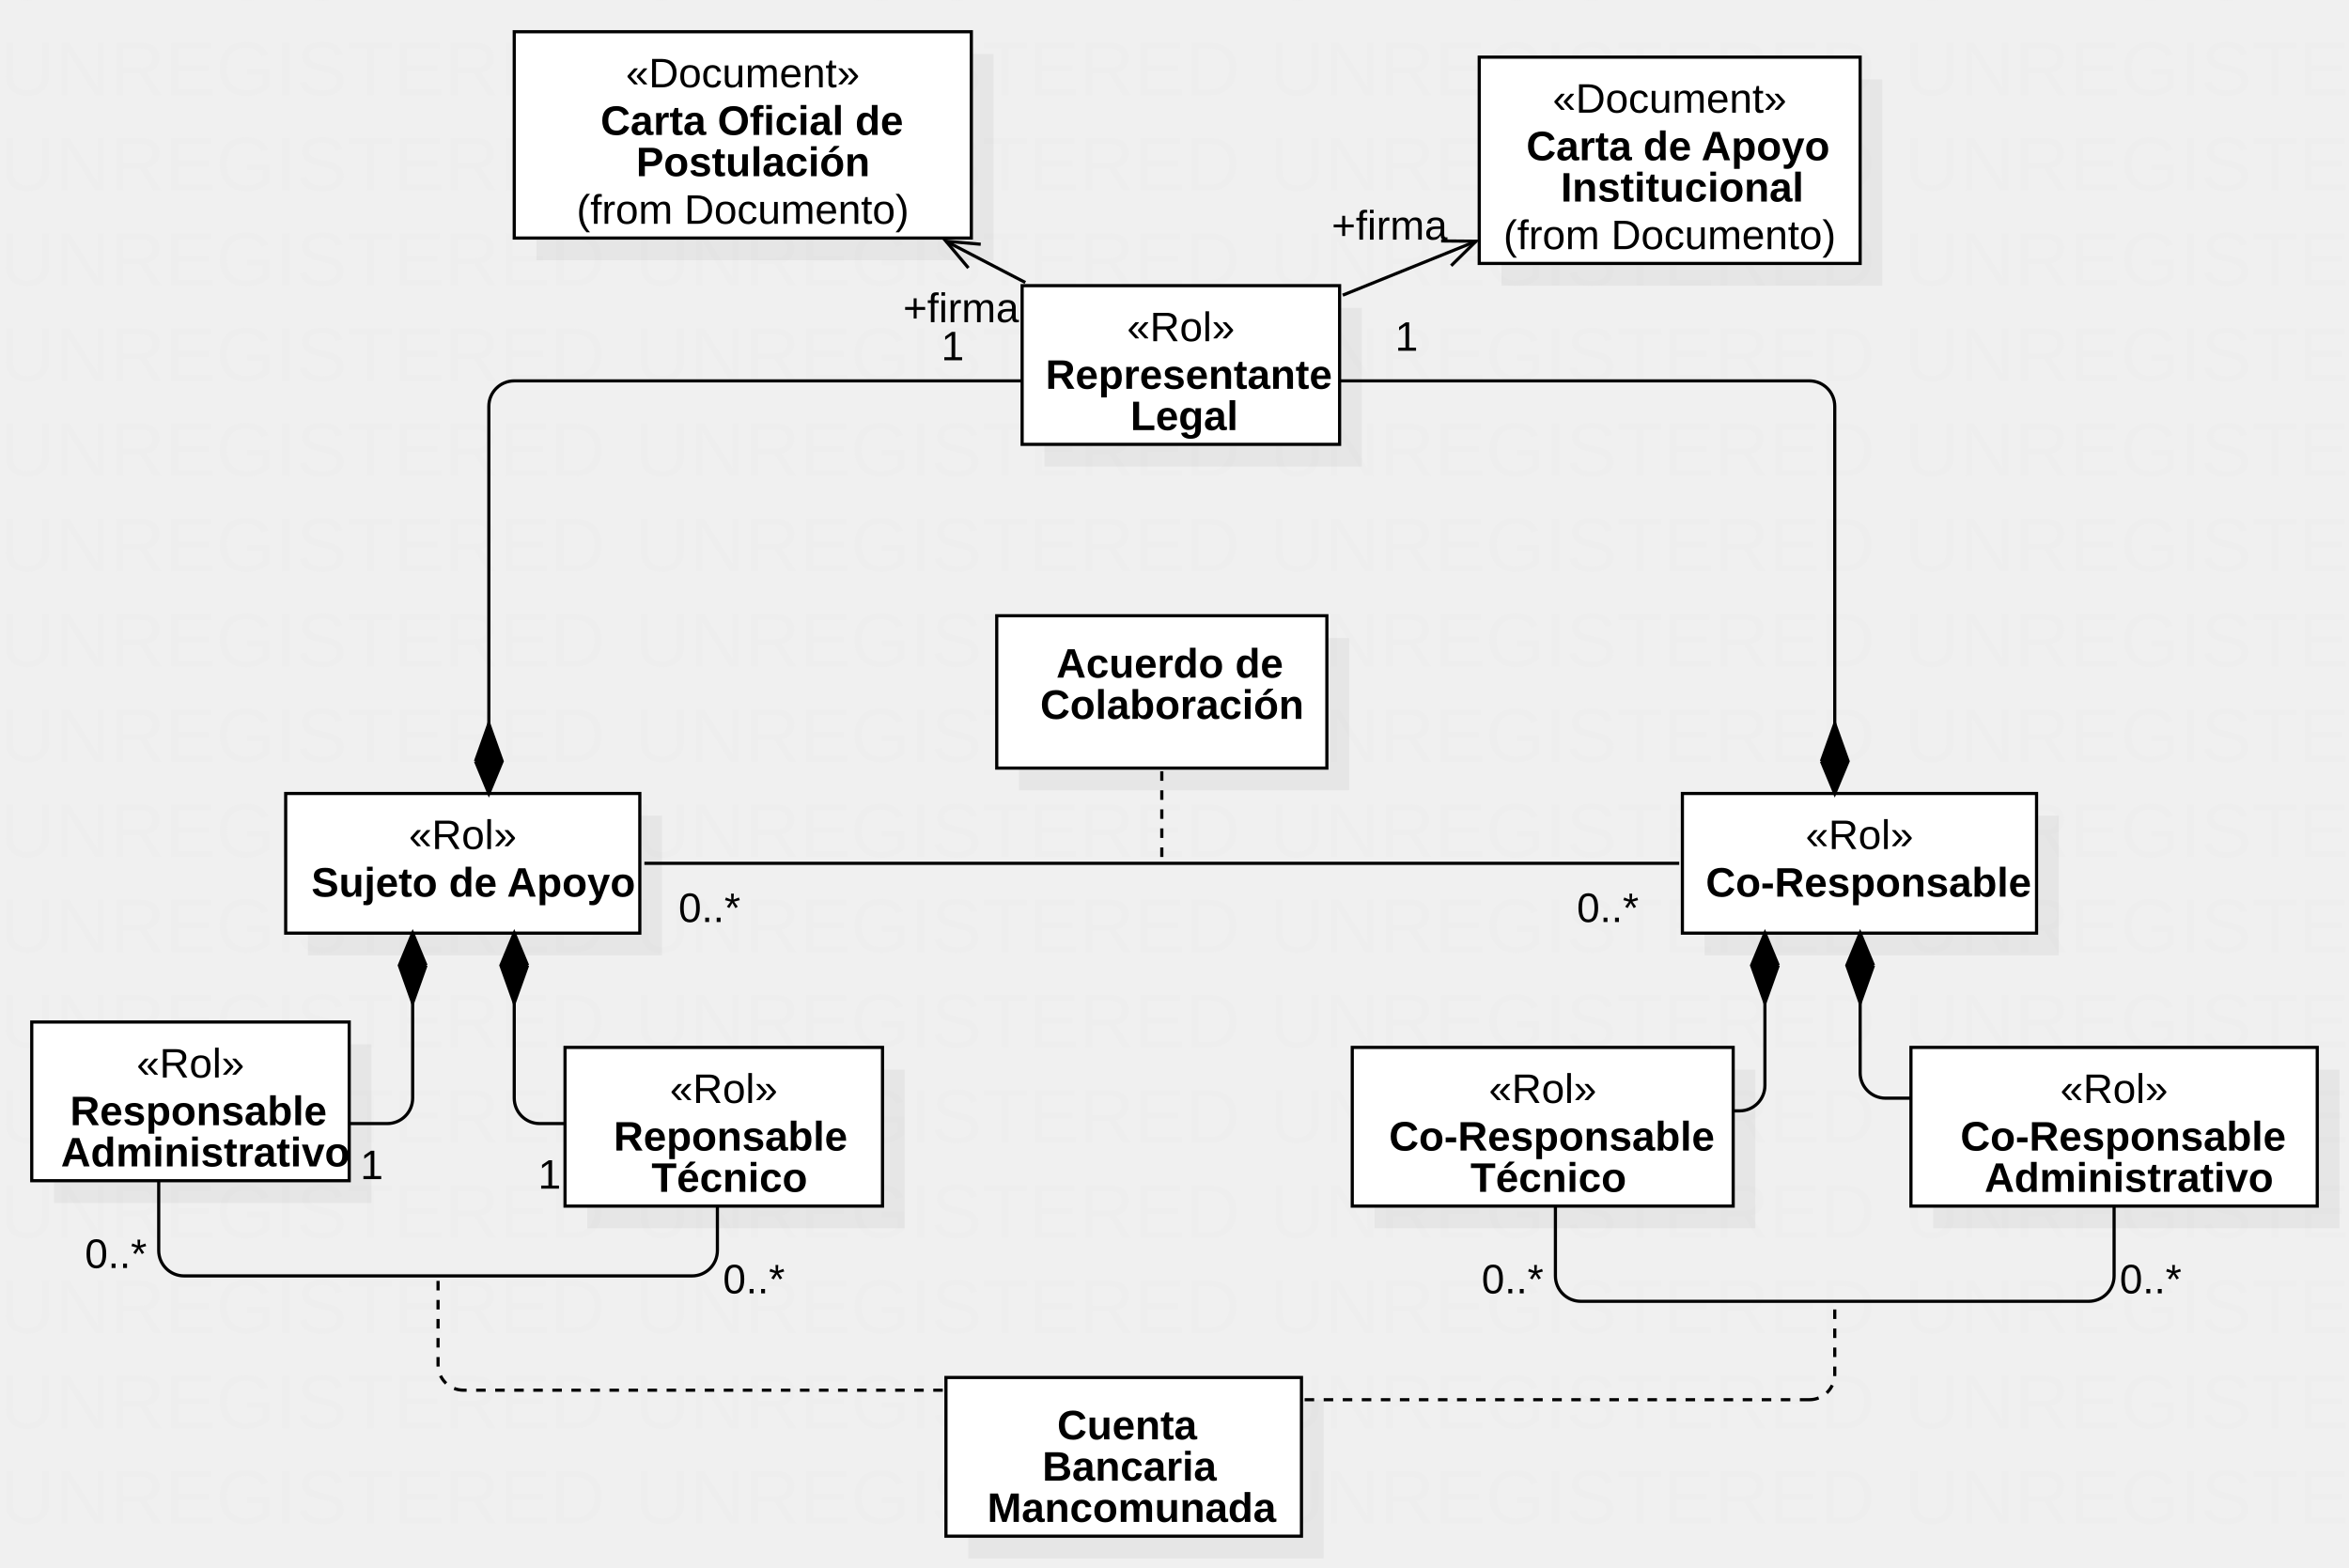
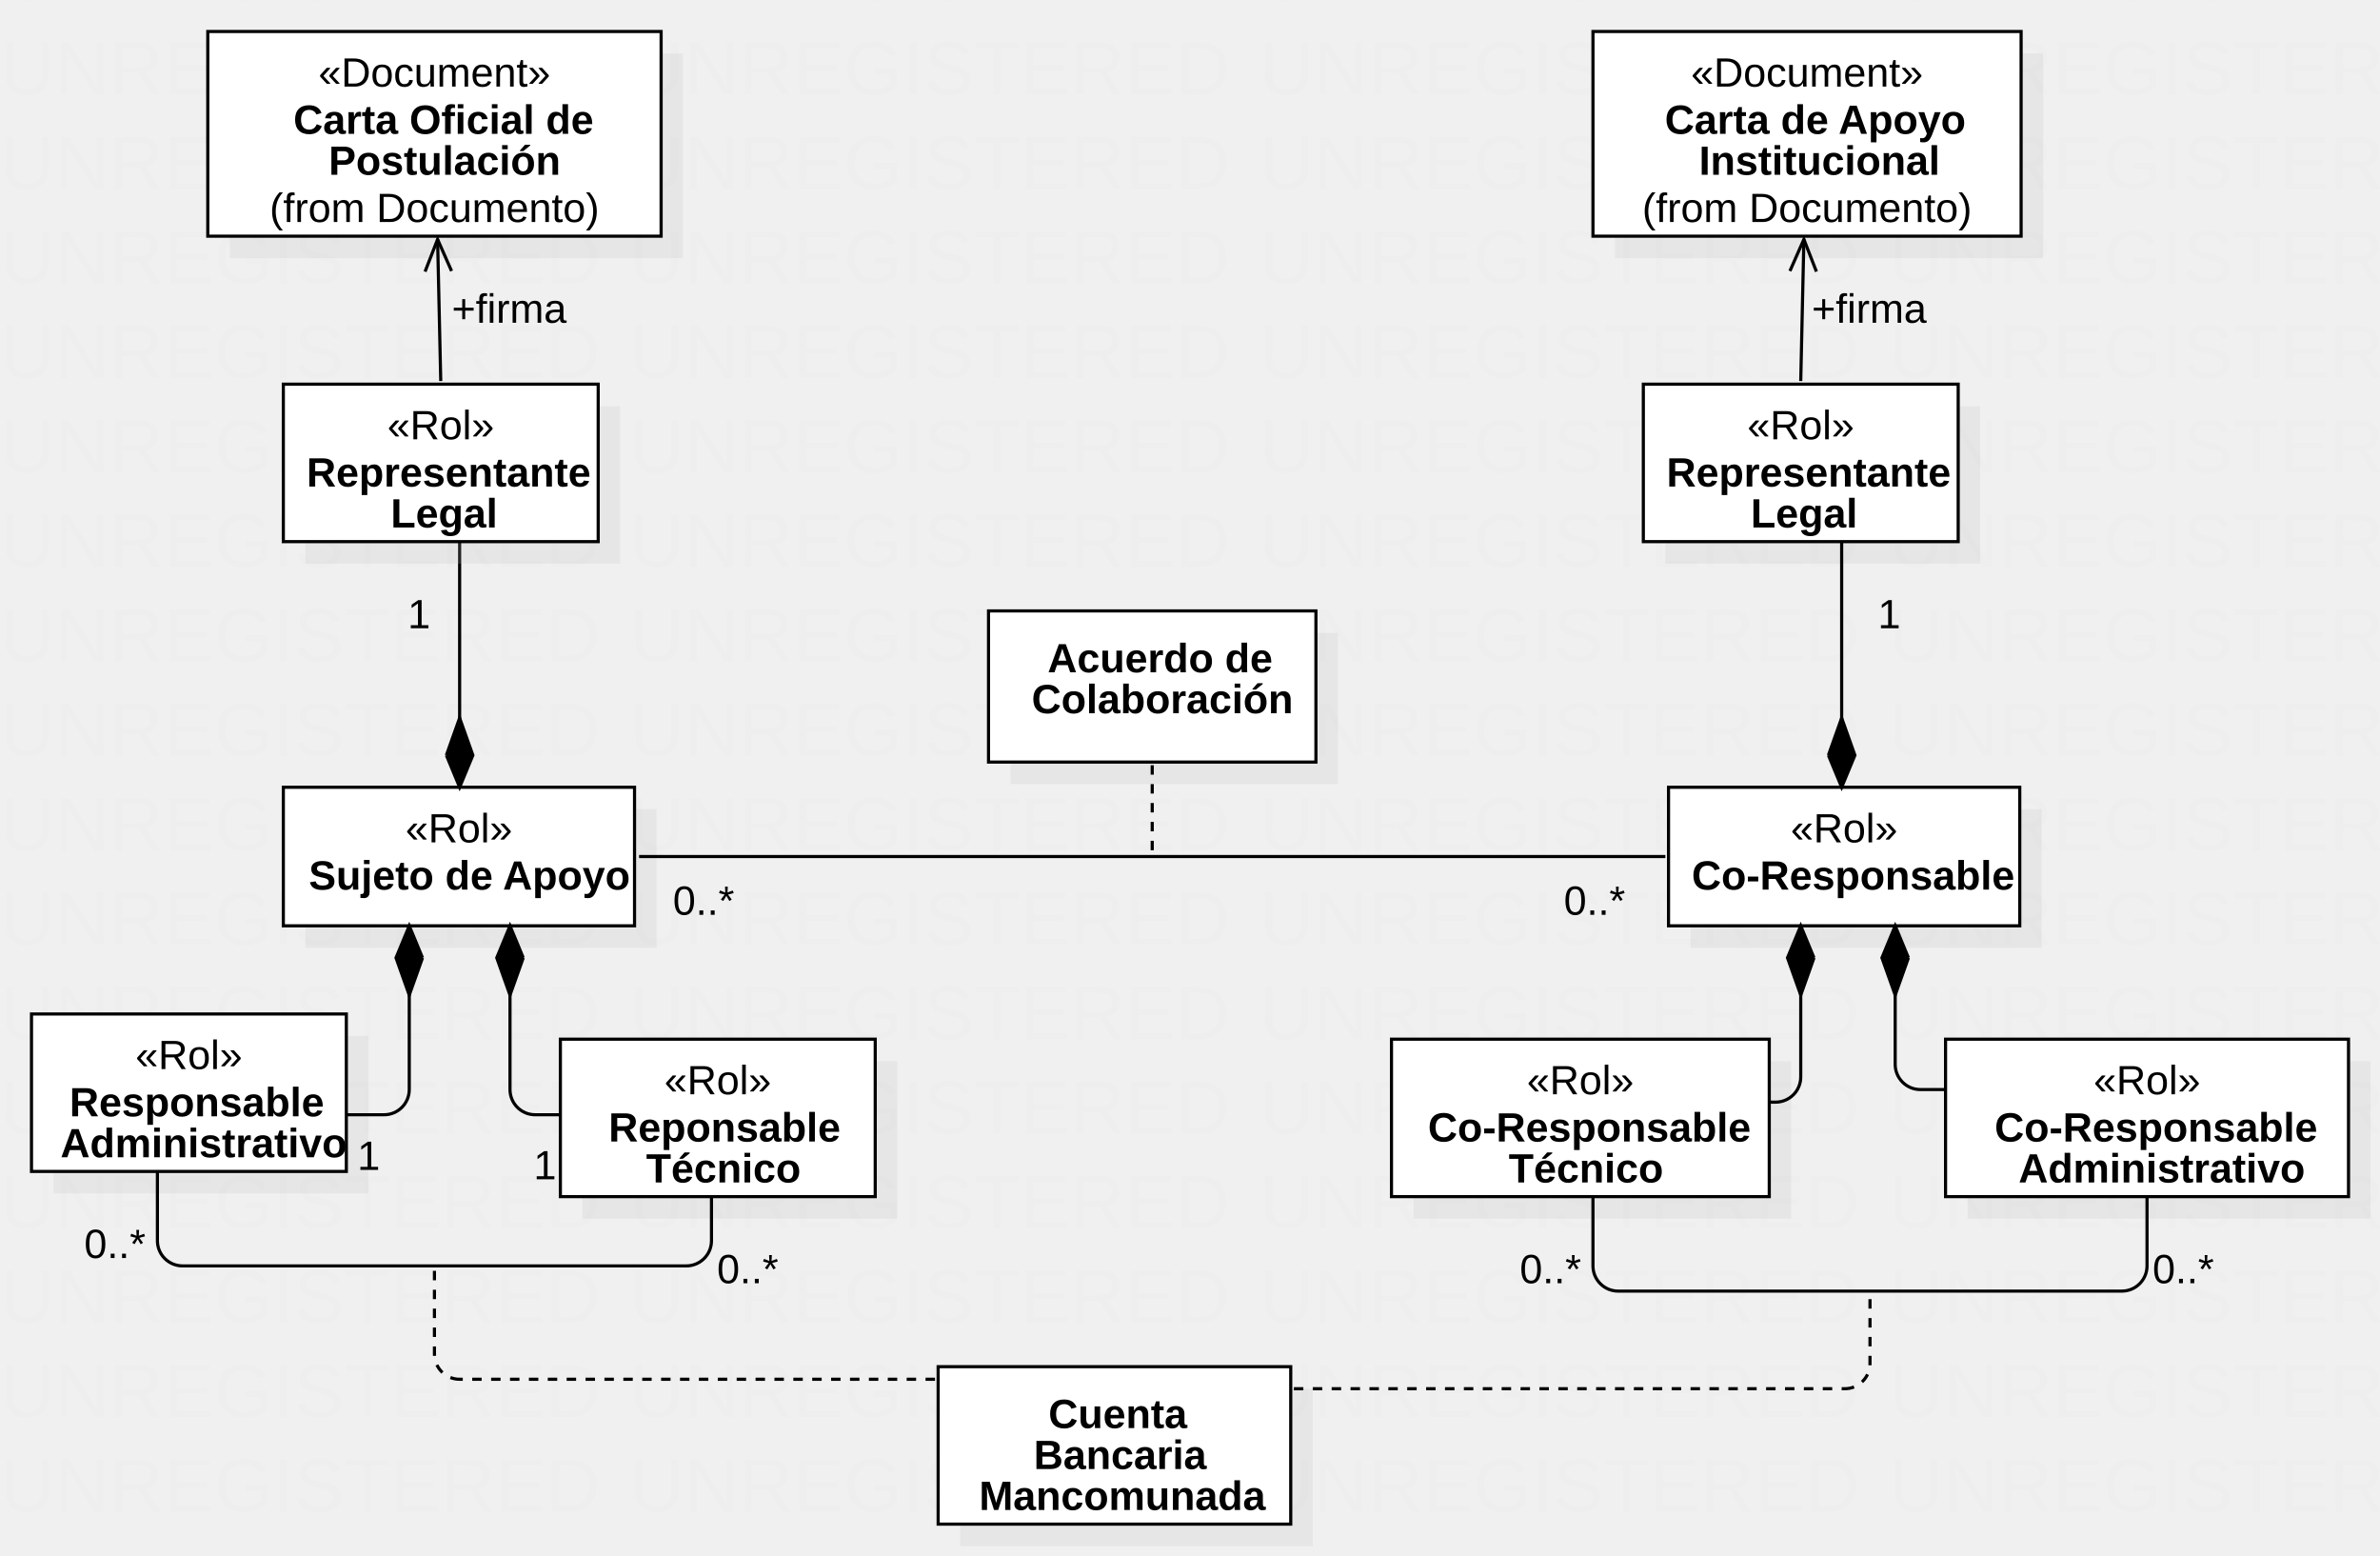
- <svg xmlns="http://www.w3.org/2000/svg" version="1.1" width="740" height="494">
+ <svg xmlns="http://www.w3.org/2000/svg" version="1.1" width="756" height="494">
  <defs />
  <g>
    <text fill="#eeeeee" stroke="none" font-family="Arial" font-size="24px" font-style="normal" font-weight="normal" text-decoration="none" x="0" y="0">UNREGISTERED</text>
    <text fill="#eeeeee" stroke="none" font-family="Arial" font-size="24px" font-style="normal" font-weight="normal" text-decoration="none" x="0" y="30">UNREGISTERED</text>
    <text fill="#eeeeee" stroke="none" font-family="Arial" font-size="24px" font-style="normal" font-weight="normal" text-decoration="none" x="0" y="60">UNREGISTERED</text>
    <text fill="#eeeeee" stroke="none" font-family="Arial" font-size="24px" font-style="normal" font-weight="normal" text-decoration="none" x="0" y="90">UNREGISTERED</text>
    <text fill="#eeeeee" stroke="none" font-family="Arial" font-size="24px" font-style="normal" font-weight="normal" text-decoration="none" x="0" y="120">UNREGISTERED</text>
    <text fill="#eeeeee" stroke="none" font-family="Arial" font-size="24px" font-style="normal" font-weight="normal" text-decoration="none" x="0" y="150">UNREGISTERED</text>
    <text fill="#eeeeee" stroke="none" font-family="Arial" font-size="24px" font-style="normal" font-weight="normal" text-decoration="none" x="0" y="180">UNREGISTERED</text>
    <text fill="#eeeeee" stroke="none" font-family="Arial" font-size="24px" font-style="normal" font-weight="normal" text-decoration="none" x="0" y="210">UNREGISTERED</text>
    <text fill="#eeeeee" stroke="none" font-family="Arial" font-size="24px" font-style="normal" font-weight="normal" text-decoration="none" x="0" y="240">UNREGISTERED</text>
    <text fill="#eeeeee" stroke="none" font-family="Arial" font-size="24px" font-style="normal" font-weight="normal" text-decoration="none" x="0" y="270">UNREGISTERED</text>
    <text fill="#eeeeee" stroke="none" font-family="Arial" font-size="24px" font-style="normal" font-weight="normal" text-decoration="none" x="0" y="300">UNREGISTERED</text>
    <text fill="#eeeeee" stroke="none" font-family="Arial" font-size="24px" font-style="normal" font-weight="normal" text-decoration="none" x="0" y="330">UNREGISTERED</text>
    <text fill="#eeeeee" stroke="none" font-family="Arial" font-size="24px" font-style="normal" font-weight="normal" text-decoration="none" x="0" y="360">UNREGISTERED</text>
    <text fill="#eeeeee" stroke="none" font-family="Arial" font-size="24px" font-style="normal" font-weight="normal" text-decoration="none" x="0" y="390">UNREGISTERED</text>
    <text fill="#eeeeee" stroke="none" font-family="Arial" font-size="24px" font-style="normal" font-weight="normal" text-decoration="none" x="0" y="420">UNREGISTERED</text>
    <text fill="#eeeeee" stroke="none" font-family="Arial" font-size="24px" font-style="normal" font-weight="normal" text-decoration="none" x="0" y="450">UNREGISTERED</text>
    <text fill="#eeeeee" stroke="none" font-family="Arial" font-size="24px" font-style="normal" font-weight="normal" text-decoration="none" x="0" y="480">UNREGISTERED</text>
    <text fill="#eeeeee" stroke="none" font-family="Arial" font-size="24px" font-style="normal" font-weight="normal" text-decoration="none" x="200" y="0">UNREGISTERED</text>
    <text fill="#eeeeee" stroke="none" font-family="Arial" font-size="24px" font-style="normal" font-weight="normal" text-decoration="none" x="200" y="30">UNREGISTERED</text>
    <text fill="#eeeeee" stroke="none" font-family="Arial" font-size="24px" font-style="normal" font-weight="normal" text-decoration="none" x="200" y="60">UNREGISTERED</text>
    <text fill="#eeeeee" stroke="none" font-family="Arial" font-size="24px" font-style="normal" font-weight="normal" text-decoration="none" x="200" y="90">UNREGISTERED</text>
    <text fill="#eeeeee" stroke="none" font-family="Arial" font-size="24px" font-style="normal" font-weight="normal" text-decoration="none" x="200" y="120">UNREGISTERED</text>
    <text fill="#eeeeee" stroke="none" font-family="Arial" font-size="24px" font-style="normal" font-weight="normal" text-decoration="none" x="200" y="150">UNREGISTERED</text>
    <text fill="#eeeeee" stroke="none" font-family="Arial" font-size="24px" font-style="normal" font-weight="normal" text-decoration="none" x="200" y="180">UNREGISTERED</text>
    <text fill="#eeeeee" stroke="none" font-family="Arial" font-size="24px" font-style="normal" font-weight="normal" text-decoration="none" x="200" y="210">UNREGISTERED</text>
    <text fill="#eeeeee" stroke="none" font-family="Arial" font-size="24px" font-style="normal" font-weight="normal" text-decoration="none" x="200" y="240">UNREGISTERED</text>
    <text fill="#eeeeee" stroke="none" font-family="Arial" font-size="24px" font-style="normal" font-weight="normal" text-decoration="none" x="200" y="270">UNREGISTERED</text>
    <text fill="#eeeeee" stroke="none" font-family="Arial" font-size="24px" font-style="normal" font-weight="normal" text-decoration="none" x="200" y="300">UNREGISTERED</text>
    <text fill="#eeeeee" stroke="none" font-family="Arial" font-size="24px" font-style="normal" font-weight="normal" text-decoration="none" x="200" y="330">UNREGISTERED</text>
    <text fill="#eeeeee" stroke="none" font-family="Arial" font-size="24px" font-style="normal" font-weight="normal" text-decoration="none" x="200" y="360">UNREGISTERED</text>
    <text fill="#eeeeee" stroke="none" font-family="Arial" font-size="24px" font-style="normal" font-weight="normal" text-decoration="none" x="200" y="390">UNREGISTERED</text>
    <text fill="#eeeeee" stroke="none" font-family="Arial" font-size="24px" font-style="normal" font-weight="normal" text-decoration="none" x="200" y="420">UNREGISTERED</text>
    <text fill="#eeeeee" stroke="none" font-family="Arial" font-size="24px" font-style="normal" font-weight="normal" text-decoration="none" x="200" y="450">UNREGISTERED</text>
    <text fill="#eeeeee" stroke="none" font-family="Arial" font-size="24px" font-style="normal" font-weight="normal" text-decoration="none" x="200" y="480">UNREGISTERED</text>
    <text fill="#eeeeee" stroke="none" font-family="Arial" font-size="24px" font-style="normal" font-weight="normal" text-decoration="none" x="400" y="0">UNREGISTERED</text>
    <text fill="#eeeeee" stroke="none" font-family="Arial" font-size="24px" font-style="normal" font-weight="normal" text-decoration="none" x="400" y="30">UNREGISTERED</text>
    <text fill="#eeeeee" stroke="none" font-family="Arial" font-size="24px" font-style="normal" font-weight="normal" text-decoration="none" x="400" y="60">UNREGISTERED</text>
    <text fill="#eeeeee" stroke="none" font-family="Arial" font-size="24px" font-style="normal" font-weight="normal" text-decoration="none" x="400" y="90">UNREGISTERED</text>
    <text fill="#eeeeee" stroke="none" font-family="Arial" font-size="24px" font-style="normal" font-weight="normal" text-decoration="none" x="400" y="120">UNREGISTERED</text>
    <text fill="#eeeeee" stroke="none" font-family="Arial" font-size="24px" font-style="normal" font-weight="normal" text-decoration="none" x="400" y="150">UNREGISTERED</text>
    <text fill="#eeeeee" stroke="none" font-family="Arial" font-size="24px" font-style="normal" font-weight="normal" text-decoration="none" x="400" y="180">UNREGISTERED</text>
    <text fill="#eeeeee" stroke="none" font-family="Arial" font-size="24px" font-style="normal" font-weight="normal" text-decoration="none" x="400" y="210">UNREGISTERED</text>
    <text fill="#eeeeee" stroke="none" font-family="Arial" font-size="24px" font-style="normal" font-weight="normal" text-decoration="none" x="400" y="240">UNREGISTERED</text>
    <text fill="#eeeeee" stroke="none" font-family="Arial" font-size="24px" font-style="normal" font-weight="normal" text-decoration="none" x="400" y="270">UNREGISTERED</text>
    <text fill="#eeeeee" stroke="none" font-family="Arial" font-size="24px" font-style="normal" font-weight="normal" text-decoration="none" x="400" y="300">UNREGISTERED</text>
    <text fill="#eeeeee" stroke="none" font-family="Arial" font-size="24px" font-style="normal" font-weight="normal" text-decoration="none" x="400" y="330">UNREGISTERED</text>
    <text fill="#eeeeee" stroke="none" font-family="Arial" font-size="24px" font-style="normal" font-weight="normal" text-decoration="none" x="400" y="360">UNREGISTERED</text>
    <text fill="#eeeeee" stroke="none" font-family="Arial" font-size="24px" font-style="normal" font-weight="normal" text-decoration="none" x="400" y="390">UNREGISTERED</text>
    <text fill="#eeeeee" stroke="none" font-family="Arial" font-size="24px" font-style="normal" font-weight="normal" text-decoration="none" x="400" y="420">UNREGISTERED</text>
    <text fill="#eeeeee" stroke="none" font-family="Arial" font-size="24px" font-style="normal" font-weight="normal" text-decoration="none" x="400" y="450">UNREGISTERED</text>
    <text fill="#eeeeee" stroke="none" font-family="Arial" font-size="24px" font-style="normal" font-weight="normal" text-decoration="none" x="400" y="480">UNREGISTERED</text>
    <text fill="#eeeeee" stroke="none" font-family="Arial" font-size="24px" font-style="normal" font-weight="normal" text-decoration="none" x="600" y="0">UNREGISTERED</text>
    <text fill="#eeeeee" stroke="none" font-family="Arial" font-size="24px" font-style="normal" font-weight="normal" text-decoration="none" x="600" y="30">UNREGISTERED</text>
    <text fill="#eeeeee" stroke="none" font-family="Arial" font-size="24px" font-style="normal" font-weight="normal" text-decoration="none" x="600" y="60">UNREGISTERED</text>
    <text fill="#eeeeee" stroke="none" font-family="Arial" font-size="24px" font-style="normal" font-weight="normal" text-decoration="none" x="600" y="90">UNREGISTERED</text>
    <text fill="#eeeeee" stroke="none" font-family="Arial" font-size="24px" font-style="normal" font-weight="normal" text-decoration="none" x="600" y="120">UNREGISTERED</text>
    <text fill="#eeeeee" stroke="none" font-family="Arial" font-size="24px" font-style="normal" font-weight="normal" text-decoration="none" x="600" y="150">UNREGISTERED</text>
    <text fill="#eeeeee" stroke="none" font-family="Arial" font-size="24px" font-style="normal" font-weight="normal" text-decoration="none" x="600" y="180">UNREGISTERED</text>
    <text fill="#eeeeee" stroke="none" font-family="Arial" font-size="24px" font-style="normal" font-weight="normal" text-decoration="none" x="600" y="210">UNREGISTERED</text>
    <text fill="#eeeeee" stroke="none" font-family="Arial" font-size="24px" font-style="normal" font-weight="normal" text-decoration="none" x="600" y="240">UNREGISTERED</text>
    <text fill="#eeeeee" stroke="none" font-family="Arial" font-size="24px" font-style="normal" font-weight="normal" text-decoration="none" x="600" y="270">UNREGISTERED</text>
    <text fill="#eeeeee" stroke="none" font-family="Arial" font-size="24px" font-style="normal" font-weight="normal" text-decoration="none" x="600" y="300">UNREGISTERED</text>
    <text fill="#eeeeee" stroke="none" font-family="Arial" font-size="24px" font-style="normal" font-weight="normal" text-decoration="none" x="600" y="330">UNREGISTERED</text>
    <text fill="#eeeeee" stroke="none" font-family="Arial" font-size="24px" font-style="normal" font-weight="normal" text-decoration="none" x="600" y="360">UNREGISTERED</text>
    <text fill="#eeeeee" stroke="none" font-family="Arial" font-size="24px" font-style="normal" font-weight="normal" text-decoration="none" x="600" y="390">UNREGISTERED</text>
    <text fill="#eeeeee" stroke="none" font-family="Arial" font-size="24px" font-style="normal" font-weight="normal" text-decoration="none" x="600" y="420">UNREGISTERED</text>
    <text fill="#eeeeee" stroke="none" font-family="Arial" font-size="24px" font-style="normal" font-weight="normal" text-decoration="none" x="600" y="450">UNREGISTERED</text>
    <text fill="#eeeeee" stroke="none" font-family="Arial" font-size="24px" font-style="normal" font-weight="normal" text-decoration="none" x="600" y="480">UNREGISTERED</text>
    <g transform="translate(-30,-22) scale(1,1)">
      <rect fill="#C0C0C0" stroke="none" x="127" y="279" width="111.559" height="44" opacity="0.2" />
    </g>
    <g transform="translate(-30,-22) scale(1,1)">
      <rect fill="#ffffff" stroke="none" x="120" y="272" width="111.559" height="44" />
    </g>
    <g transform="translate(-30,-22) scale(1,1)">
      <path fill="none" stroke="#000000" d="M 120 272 L 231.559 272 L 231.559 316 L 120 316 L 120 272 Z Z" stroke-miterlimit="10" />
    </g>
    <g transform="translate(-30,-22) scale(1,1)">
      <g>
        <path fill="none" stroke="none" />
        <text fill="#000000" stroke="none" font-family="Arial" font-size="13px" font-style="normal" font-weight="normal" text-decoration="none" x="158.796" y="289.5">«Rol»</text>
      </g>
    </g>
    <g transform="translate(-30,-22) scale(1,1)">
      <g>
        <path fill="none" stroke="none" />
        <text fill="#000000" stroke="none" font-family="Arial" font-size="13px" font-style="normal" font-weight="bold" text-decoration="none" x="128.077" y="304.5">Sujeto de Apoyo</text>
      </g>
    </g>
    <g transform="translate(-30,-22) scale(1,1)">
      <rect fill="#C0C0C0" stroke="none" x="567" y="279" width="111.572" height="44" opacity="0.2" />
    </g>
    <g transform="translate(-30,-22) scale(1,1)">
      <rect fill="#ffffff" stroke="none" x="560" y="272" width="111.572" height="44" />
    </g>
    <g transform="translate(-30,-22) scale(1,1)">
      <path fill="none" stroke="#000000" d="M 560 272 L 671.572 272 L 671.572 316 L 560 316 L 560 272 Z Z" stroke-miterlimit="10" />
    </g>
    <g transform="translate(-30,-22) scale(1,1)">
      <g>
        <path fill="none" stroke="none" />
        <text fill="#000000" stroke="none" font-family="Arial" font-size="13px" font-style="normal" font-weight="normal" text-decoration="none" x="598.803" y="289.5">«Rol»</text>
      </g>
    </g>
    <g transform="translate(-30,-22) scale(1,1)">
      <g>
        <path fill="none" stroke="none" />
        <text fill="#000000" stroke="none" font-family="Arial" font-size="13px" font-style="normal" font-weight="bold" text-decoration="none" x="567.369" y="304.5">Co-Responsable</text>
      </g>
    </g>
    <g transform="translate(-30,-22) scale(1,1)">
      <rect fill="#C0C0C0" stroke="none" x="215" y="359" width="100.013" height="50" opacity="0.2" />
    </g>
    <g transform="translate(-30,-22) scale(1,1)">
      <rect fill="#ffffff" stroke="none" x="208" y="352" width="100.013" height="50" />
    </g>
    <g transform="translate(-30,-22) scale(1,1)">
      <path fill="none" stroke="#000000" d="M 208 352 L 308.013 352 L 308.013 402 L 208 402 L 208 352 Z Z" stroke-miterlimit="10" />
    </g>
    <g transform="translate(-30,-22) scale(1,1)">
      <g>
        <path fill="none" stroke="none" />
        <text fill="#000000" stroke="none" font-family="Arial" font-size="13px" font-style="normal" font-weight="normal" text-decoration="none" x="241.023" y="369.5">«Rol»</text>
      </g>
    </g>
    <g transform="translate(-30,-22) scale(1,1)">
      <g>
        <path fill="none" stroke="none" />
        <text fill="#000000" stroke="none" font-family="Arial" font-size="13px" font-style="normal" font-weight="bold" text-decoration="none" x="223.313" y="384.5">Reponsable</text>
        <text fill="#000000" stroke="none" font-family="Arial" font-size="13px" font-style="normal" font-weight="bold" text-decoration="none" x="235.247" y="397.5">Técnico</text>
      </g>
    </g>
    <g transform="translate(-30,-22) scale(1,1)">
      <rect fill="#C0C0C0" stroke="none" x="47" y="351" width="100.013" height="50" opacity="0.2" />
    </g>
    <g transform="translate(-30,-22) scale(1,1)">
      <rect fill="#ffffff" stroke="none" x="40" y="344" width="100.013" height="50" />
    </g>
    <g transform="translate(-30,-22) scale(1,1)">
      <path fill="none" stroke="#000000" d="M 40 344 L 140.013 344 L 140.013 394 L 40 394 L 40 344 Z Z" stroke-miterlimit="10" />
    </g>
    <g transform="translate(-30,-22) scale(1,1)">
      <g>
        <path fill="none" stroke="none" />
        <text fill="#000000" stroke="none" font-family="Arial" font-size="13px" font-style="normal" font-weight="normal" text-decoration="none" x="73.023" y="361.5">«Rol»</text>
      </g>
    </g>
    <g transform="translate(-30,-22) scale(1,1)">
      <g>
        <path fill="none" stroke="none" />
        <text fill="#000000" stroke="none" font-family="Arial" font-size="13px" font-style="normal" font-weight="bold" text-decoration="none" x="52.063" y="376.5">Responsable</text>
        <text fill="#000000" stroke="none" font-family="Arial" font-size="13px" font-style="normal" font-weight="bold" text-decoration="none" x="49.188" y="389.5">Administrativo</text>
      </g>
    </g>
    <g transform="translate(-30,-22) scale(1,1)">
-       <rect fill="#C0C0C0" stroke="none" x="359" y="119" width="100.013" height="50" opacity="0.2" />
-     </g>
-     <g transform="translate(-30,-22) scale(1,1)">
-       <rect fill="#ffffff" stroke="none" x="352" y="112" width="100.013" height="50" />
-     </g>
-     <g transform="translate(-30,-22) scale(1,1)">
-       <path fill="none" stroke="#000000" d="M 352 112 L 452.013 112 L 452.013 162 L 352 162 L 352 112 Z Z" stroke-miterlimit="10" />
-     </g>
-     <g transform="translate(-30,-22) scale(1,1)">
-       <g>
-         <path fill="none" stroke="none" />
-         <text fill="#000000" stroke="none" font-family="Arial" font-size="13px" font-style="normal" font-weight="normal" text-decoration="none" x="385.023" y="129.5">«Rol»</text>
-       </g>
-     </g>
-     <g transform="translate(-30,-22) scale(1,1)">
-       <g>
-         <path fill="none" stroke="none" />
-         <text fill="#000000" stroke="none" font-family="Arial" font-size="13px" font-style="normal" font-weight="bold" text-decoration="none" x="359.366" y="144.5">Representante</text>
-         <text fill="#000000" stroke="none" font-family="Arial" font-size="13px" font-style="normal" font-weight="bold" text-decoration="none" x="386.102" y="157.5">Legal</text>
+       <rect fill="#C0C0C0" stroke="none" x="559" y="151" width="100.013" height="50" opacity="0.2" />
+     </g>
+     <g transform="translate(-30,-22) scale(1,1)">
+       <rect fill="#ffffff" stroke="none" x="552" y="144" width="100.013" height="50" />
+     </g>
+     <g transform="translate(-30,-22) scale(1,1)">
+       <path fill="none" stroke="#000000" d="M 552 144 L 652.013 144 L 652.013 194 L 552 194 L 552 144 Z Z" stroke-miterlimit="10" />
+     </g>
+     <g transform="translate(-30,-22) scale(1,1)">
+       <g>
+         <path fill="none" stroke="none" />
+         <text fill="#000000" stroke="none" font-family="Arial" font-size="13px" font-style="normal" font-weight="normal" text-decoration="none" x="585.023" y="161.5">«Rol»</text>
+       </g>
+     </g>
+     <g transform="translate(-30,-22) scale(1,1)">
+       <g>
+         <path fill="none" stroke="none" />
+         <text fill="#000000" stroke="none" font-family="Arial" font-size="13px" font-style="normal" font-weight="bold" text-decoration="none" x="559.366" y="176.5">Representante</text>
+         <text fill="#000000" stroke="none" font-family="Arial" font-size="13px" font-style="normal" font-weight="bold" text-decoration="none" x="586.102" y="189.5">Legal</text>
      </g>
    </g>
    <g transform="translate(-30,-22) scale(1,1)">
      <path fill="none" stroke="#000000" d="M 208 376 L 200 376 M 200 376 A 8 8 0 0 1 192 368 L 192 316" stroke-miterlimit="10" />
    </g>
    <g transform="translate(-30,-22) scale(1,1)">
      <path fill="#000000" stroke="none" d="M 196.21 326.163 L 192 316 L 187.79 326.163 L 192 338" />
    </g>
    <g transform="translate(-30,-22) scale(1,1)">
      <path fill="none" stroke="#000000" d="M 196.21 326.163 L 192 316 L 187.79 326.163 L 192 338 L 196.21 326.163" stroke-miterlimit="10" />
    </g>
    <g transform="translate(-30,-22) scale(1,1)">
      <g>
        <path fill="none" stroke="none" />
        <text fill="#000000" stroke="none" font-family="Arial" font-size="13px" font-style="normal" font-weight="normal" text-decoration="none" x="199.5" y="396.5">1</text>
      </g>
    </g>
    <g transform="translate(-30,-22) scale(1,1)">
      <path fill="none" stroke="#000000" d="M 140 376 L 152 376 M 152 376 A 8 8 0 0 0 160 368 L 160 316" stroke-miterlimit="10" />
    </g>
    <g transform="translate(-30,-22) scale(1,1)">
      <path fill="#000000" stroke="none" d="M 164.21 326.163 L 160 316 L 155.79 326.163 L 160 338" />
    </g>
    <g transform="translate(-30,-22) scale(1,1)">
      <path fill="none" stroke="#000000" d="M 164.21 326.163 L 160 316 L 155.79 326.163 L 160 338 L 164.21 326.163" stroke-miterlimit="10" />
    </g>
    <g transform="translate(-30,-22) scale(1,1)">
      <g>
        <path fill="none" stroke="none" />
        <text fill="#000000" stroke="none" font-family="Arial" font-size="13px" font-style="normal" font-weight="normal" text-decoration="none" x="143.5" y="393.5">1</text>
      </g>
    </g>
    <g transform="translate(-30,-22) scale(1,1)">
-       <path fill="none" stroke="#000000" d="M 352 142 L 192 142 M 192 142 A 8 8 0 0 0 184 150 L 184 272" stroke-miterlimit="10" />
-     </g>
-     <g transform="translate(-30,-22) scale(1,1)">
-       <path fill="#000000" stroke="none" d="M 179.79 261.837 L 184 272 L 188.21 261.837 L 184 250" />
-     </g>
-     <g transform="translate(-30,-22) scale(1,1)">
-       <path fill="none" stroke="#000000" d="M 179.79 261.837 L 184 272 L 188.21 261.837 L 184 250 L 179.79 261.837" stroke-miterlimit="10" />
-     </g>
-     <g transform="translate(-30,-22) scale(1,1)">
-       <g>
-         <path fill="none" stroke="none" />
-         <text fill="#000000" stroke="none" font-family="Arial" font-size="13px" font-style="normal" font-weight="normal" text-decoration="none" x="326.5" y="135.5">1</text>
-       </g>
-     </g>
-     <g transform="translate(-30,-22) scale(1,1)">
-       <path fill="none" stroke="#000000" d="M 452 142 L 600 142 M 600 142 A 8 8 0 0 1 608 150 L 608 272" stroke-miterlimit="10" />
-     </g>
-     <g transform="translate(-30,-22) scale(1,1)">
-       <path fill="#000000" stroke="none" d="M 603.79 261.837 L 608 272 L 612.21 261.837 L 608 250" />
-     </g>
-     <g transform="translate(-30,-22) scale(1,1)">
-       <path fill="none" stroke="#000000" d="M 603.79 261.837 L 608 272 L 612.21 261.837 L 608 250 L 603.79 261.837" stroke-miterlimit="10" />
-     </g>
-     <g transform="translate(-30,-22) scale(1,1)">
-       <g>
-         <path fill="none" stroke="none" />
-         <text fill="#000000" stroke="none" font-family="Arial" font-size="13px" font-style="normal" font-weight="normal" text-decoration="none" x="469.5" y="132.5">1</text>
-       </g>
-     </g>
-     <g transform="translate(-30,-22) scale(1,1)">
-       <rect fill="#C0C0C0" stroke="none" x="639" y="359" width="128" height="50" opacity="0.2" />
-     </g>
-     <g transform="translate(-30,-22) scale(1,1)">
-       <rect fill="#ffffff" stroke="none" x="632" y="352" width="128" height="50" />
-     </g>
-     <g transform="translate(-30,-22) scale(1,1)">
-       <path fill="none" stroke="#000000" d="M 632 352 L 760 352 L 760 402 L 632 402 L 632 352 Z Z" stroke-miterlimit="10" />
-     </g>
-     <g transform="translate(-30,-22) scale(1,1)">
-       <g>
-         <path fill="none" stroke="none" />
-         <text fill="#000000" stroke="none" font-family="Arial" font-size="13px" font-style="normal" font-weight="normal" text-decoration="none" x="679.017" y="369.5">«Rol»</text>
-       </g>
-     </g>
-     <g transform="translate(-30,-22) scale(1,1)">
-       <g>
-         <path fill="none" stroke="none" />
-         <text fill="#000000" stroke="none" font-family="Arial" font-size="13px" font-style="normal" font-weight="bold" text-decoration="none" x="647.583" y="384.5">Co-Responsable</text>
-         <text fill="#000000" stroke="none" font-family="Arial" font-size="13px" font-style="normal" font-weight="bold" text-decoration="none" x="655.181" y="397.5">Administrativo</text>
-       </g>
-     </g>
-     <g transform="translate(-30,-22) scale(1,1)">
-       <rect fill="#C0C0C0" stroke="none" x="463" y="359" width="120" height="50" opacity="0.2" />
-     </g>
-     <g transform="translate(-30,-22) scale(1,1)">
-       <rect fill="#ffffff" stroke="none" x="456" y="352" width="120" height="50" />
-     </g>
-     <g transform="translate(-30,-22) scale(1,1)">
-       <path fill="none" stroke="#000000" d="M 456 352 L 576 352 L 576 402 L 456 402 L 456 352 Z Z" stroke-miterlimit="10" />
-     </g>
-     <g transform="translate(-30,-22) scale(1,1)">
-       <g>
-         <path fill="none" stroke="none" />
-         <text fill="#000000" stroke="none" font-family="Arial" font-size="13px" font-style="normal" font-weight="normal" text-decoration="none" x="499.017" y="369.5">«Rol»</text>
-       </g>
-     </g>
-     <g transform="translate(-30,-22) scale(1,1)">
-       <g>
-         <path fill="none" stroke="none" />
-         <text fill="#000000" stroke="none" font-family="Arial" font-size="13px" font-style="normal" font-weight="bold" text-decoration="none" x="467.583" y="384.5">Co-Responsable</text>
-         <text fill="#000000" stroke="none" font-family="Arial" font-size="13px" font-style="normal" font-weight="bold" text-decoration="none" x="493.24" y="397.5">Técnico</text>
-       </g>
-     </g>
-     <g transform="translate(-30,-22) scale(1,1)">
-       <path fill="none" stroke="#000000" d="M 576 372 L 578 372 M 578 372 A 8 8 0 0 0 586 364 L 586 316" stroke-miterlimit="10" />
-     </g>
-     <g transform="translate(-30,-22) scale(1,1)">
-       <path fill="#000000" stroke="none" d="M 590.21 326.163 L 586 316 L 581.79 326.163 L 586 338" />
-     </g>
-     <g transform="translate(-30,-22) scale(1,1)">
-       <path fill="none" stroke="#000000" d="M 590.21 326.163 L 586 316 L 581.79 326.163 L 586 338 L 590.21 326.163" stroke-miterlimit="10" />
-     </g>
-     <g transform="translate(-30,-22) scale(1,1)">
-       <path fill="none" stroke="#000000" d="M 632 368 L 624 368 M 624 368 A 8 8 0 0 1 616 360 L 616 316" stroke-miterlimit="10" />
-     </g>
-     <g transform="translate(-30,-22) scale(1,1)">
-       <path fill="#000000" stroke="none" d="M 620.21 326.163 L 616 316 L 611.79 326.163 L 616 338" />
-     </g>
-     <g transform="translate(-30,-22) scale(1,1)">
-       <path fill="none" stroke="#000000" d="M 620.21 326.163 L 616 316 L 611.79 326.163 L 616 338 L 620.21 326.163" stroke-miterlimit="10" />
+       <path fill="none" stroke="#000000" d="M 176 194 L 176 272" stroke-miterlimit="10" />
+     </g>
+     <g transform="translate(-30,-22) scale(1,1)">
+       <path fill="#000000" stroke="none" d="M 171.79 261.837 L 176 272 L 180.21 261.837 L 176 250" />
+     </g>
+     <g transform="translate(-30,-22) scale(1,1)">
+       <path fill="none" stroke="#000000" d="M 171.79 261.837 L 176 272 L 180.21 261.837 L 176 250 L 171.79 261.837" stroke-miterlimit="10" />
+     </g>
+     <g transform="translate(-30,-22) scale(1,1)">
+       <g>
+         <path fill="none" stroke="none" />
+         <text fill="#000000" stroke="none" font-family="Arial" font-size="13px" font-style="normal" font-weight="normal" text-decoration="none" x="159.5" y="221.5">1</text>
+       </g>
+     </g>
+     <g transform="translate(-30,-22) scale(1,1)">
+       <path fill="none" stroke="#000000" d="M 615 194 L 615 272" stroke-miterlimit="10" />
+     </g>
+     <g transform="translate(-30,-22) scale(1,1)">
+       <path fill="#000000" stroke="none" d="M 610.79 261.837 L 615 272 L 619.21 261.837 L 615 250" />
+     </g>
+     <g transform="translate(-30,-22) scale(1,1)">
+       <path fill="none" stroke="#000000" d="M 610.79 261.837 L 615 272 L 619.21 261.837 L 615 250 L 610.79 261.837" stroke-miterlimit="10" />
+     </g>
+     <g transform="translate(-30,-22) scale(1,1)">
+       <g>
+         <path fill="none" stroke="none" />
+         <text fill="#000000" stroke="none" font-family="Arial" font-size="13px" font-style="normal" font-weight="normal" text-decoration="none" x="626.5" y="221.5">1</text>
+       </g>
+     </g>
+     <g transform="translate(-30,-22) scale(1,1)">
+       <rect fill="#C0C0C0" stroke="none" x="655" y="359" width="128" height="50" opacity="0.2" />
+     </g>
+     <g transform="translate(-30,-22) scale(1,1)">
+       <rect fill="#ffffff" stroke="none" x="648" y="352" width="128" height="50" />
+     </g>
+     <g transform="translate(-30,-22) scale(1,1)">
+       <path fill="none" stroke="#000000" d="M 648 352 L 776 352 L 776 402 L 648 402 L 648 352 Z Z" stroke-miterlimit="10" />
+     </g>
+     <g transform="translate(-30,-22) scale(1,1)">
+       <g>
+         <path fill="none" stroke="none" />
+         <text fill="#000000" stroke="none" font-family="Arial" font-size="13px" font-style="normal" font-weight="normal" text-decoration="none" x="695.017" y="369.5">«Rol»</text>
+       </g>
+     </g>
+     <g transform="translate(-30,-22) scale(1,1)">
+       <g>
+         <path fill="none" stroke="none" />
+         <text fill="#000000" stroke="none" font-family="Arial" font-size="13px" font-style="normal" font-weight="bold" text-decoration="none" x="663.583" y="384.5">Co-Responsable</text>
+         <text fill="#000000" stroke="none" font-family="Arial" font-size="13px" font-style="normal" font-weight="bold" text-decoration="none" x="671.181" y="397.5">Administrativo</text>
+       </g>
+     </g>
+     <g transform="translate(-30,-22) scale(1,1)">
+       <rect fill="#C0C0C0" stroke="none" x="479" y="359" width="120" height="50" opacity="0.2" />
+     </g>
+     <g transform="translate(-30,-22) scale(1,1)">
+       <rect fill="#ffffff" stroke="none" x="472" y="352" width="120" height="50" />
+     </g>
+     <g transform="translate(-30,-22) scale(1,1)">
+       <path fill="none" stroke="#000000" d="M 472 352 L 592 352 L 592 402 L 472 402 L 472 352 Z Z" stroke-miterlimit="10" />
+     </g>
+     <g transform="translate(-30,-22) scale(1,1)">
+       <g>
+         <path fill="none" stroke="none" />
+         <text fill="#000000" stroke="none" font-family="Arial" font-size="13px" font-style="normal" font-weight="normal" text-decoration="none" x="515.017" y="369.5">«Rol»</text>
+       </g>
+     </g>
+     <g transform="translate(-30,-22) scale(1,1)">
+       <g>
+         <path fill="none" stroke="none" />
+         <text fill="#000000" stroke="none" font-family="Arial" font-size="13px" font-style="normal" font-weight="bold" text-decoration="none" x="483.583" y="384.5">Co-Responsable</text>
+         <text fill="#000000" stroke="none" font-family="Arial" font-size="13px" font-style="normal" font-weight="bold" text-decoration="none" x="509.24" y="397.5">Técnico</text>
+       </g>
+     </g>
+     <g transform="translate(-30,-22) scale(1,1)">
+       <path fill="none" stroke="#000000" d="M 592 372 L 594 372 M 594 372 A 8 8 0 0 0 602 364 L 602 316" stroke-miterlimit="10" />
+     </g>
+     <g transform="translate(-30,-22) scale(1,1)">
+       <path fill="#000000" stroke="none" d="M 606.21 326.163 L 602 316 L 597.79 326.163 L 602 338" />
+     </g>
+     <g transform="translate(-30,-22) scale(1,1)">
+       <path fill="none" stroke="#000000" d="M 606.21 326.163 L 602 316 L 597.79 326.163 L 602 338 L 606.21 326.163" stroke-miterlimit="10" />
+     </g>
+     <g transform="translate(-30,-22) scale(1,1)">
+       <path fill="none" stroke="#000000" d="M 648 368 L 640 368 M 640 368 A 8 8 0 0 1 632 360 L 632 316" stroke-miterlimit="10" />
+     </g>
+     <g transform="translate(-30,-22) scale(1,1)">
+       <path fill="#000000" stroke="none" d="M 636.21 326.163 L 632 316 L 627.79 326.163 L 632 338" />
+     </g>
+     <g transform="translate(-30,-22) scale(1,1)">
+       <path fill="none" stroke="#000000" d="M 636.21 326.163 L 632 316 L 627.79 326.163 L 632 338 L 636.21 326.163" stroke-miterlimit="10" />
    </g>
    <g transform="translate(-30,-22) scale(1,1)">
      <rect fill="#C0C0C0" stroke="none" x="351" y="223" width="104" height="48" opacity="0.2" />
    </g>
    <g transform="translate(-30,-22) scale(1,1)">
      <rect fill="#ffffff" stroke="none" x="344" y="216" width="104" height="48" />
    </g>
    <g transform="translate(-30,-22) scale(1,1)">
      <path fill="none" stroke="#000000" d="M 344 216 L 448 216 L 448 264 L 344 264 L 344 216 Z Z" stroke-miterlimit="10" />
    </g>
    <g transform="translate(-30,-22) scale(1,1)">
      <g>
        <path fill="none" stroke="none" />
        <text fill="#000000" stroke="none" font-family="Arial" font-size="13px" font-style="normal" font-weight="bold" text-decoration="none" x="362.754" y="235.5">Acuerdo de</text>
        <text fill="#000000" stroke="none" font-family="Arial" font-size="13px" font-style="normal" font-weight="bold" text-decoration="none" x="357.698" y="248.5">Colaboración</text>
      </g>
    </g>
    <g transform="translate(-30,-22) scale(1,1)">
      <rect fill="#C0C0C0" stroke="none" x="335" y="463" width="112" height="50" opacity="0.2" />
    </g>
    <g transform="translate(-30,-22) scale(1,1)">
      <rect fill="#ffffff" stroke="none" x="328" y="456" width="112" height="50" />
    </g>
    <g transform="translate(-30,-22) scale(1,1)">
      <path fill="none" stroke="#000000" d="M 328 456 L 440 456 L 440 506 L 328 506 L 328 456 Z Z" stroke-miterlimit="10" />
    </g>
    <g transform="translate(-30,-22) scale(1,1)">
      <g>
        <path fill="none" stroke="none" />
        <text fill="#000000" stroke="none" font-family="Arial" font-size="13px" font-style="normal" font-weight="bold" text-decoration="none" x="363.04" y="475.5">Cuenta</text>
        <text fill="#000000" stroke="none" font-family="Arial" font-size="13px" font-style="normal" font-weight="bold" text-decoration="none" x="358.346" y="488.5">Bancaria</text>
        <text fill="#000000" stroke="none" font-family="Arial" font-size="13px" font-style="normal" font-weight="bold" text-decoration="none" x="341.001" y="501.5">Mancomunada</text>
      </g>
    </g>
    <g transform="translate(-30,-22) scale(1,1)">
-       <path fill="none" stroke="#000000" d="M 520 402 L 520 424 M 520 424 A 8 8 0 0 0 528 432 L 688 432 M 688 432 A 8 8 0 0 0 696 424 L 696 402" stroke-miterlimit="10" />
-     </g>
-     <g transform="translate(-30,-22) scale(1,1)">
-       <g>
-         <path fill="none" stroke="none" />
-         <text fill="#000000" stroke="none" font-family="Arial" font-size="13px" font-style="normal" font-weight="normal" text-decoration="none" x="496.744" y="429.5">0..*</text>
-       </g>
-     </g>
-     <g transform="translate(-30,-22) scale(1,1)">
-       <g>
-         <path fill="none" stroke="none" />
-         <text fill="#000000" stroke="none" font-family="Arial" font-size="13px" font-style="normal" font-weight="normal" text-decoration="none" x="697.744" y="429.5">0..*</text>
+       <path fill="none" stroke="#000000" d="M 536 402 L 536 424 M 536 424 A 8 8 0 0 0 544 432 L 704 432 M 704 432 A 8 8 0 0 0 712 424 L 712 402" stroke-miterlimit="10" />
+     </g>
+     <g transform="translate(-30,-22) scale(1,1)">
+       <g>
+         <path fill="none" stroke="none" />
+         <text fill="#000000" stroke="none" font-family="Arial" font-size="13px" font-style="normal" font-weight="normal" text-decoration="none" x="512.744" y="429.5">0..*</text>
+       </g>
+     </g>
+     <g transform="translate(-30,-22) scale(1,1)">
+       <g>
+         <path fill="none" stroke="none" />
+         <text fill="#000000" stroke="none" font-family="Arial" font-size="13px" font-style="normal" font-weight="normal" text-decoration="none" x="713.744" y="429.5">0..*</text>
      </g>
    </g>
    <g transform="translate(-30,-22) scale(1,1)">
      <path fill="none" stroke="#000000" d="M 233 294 L 559 294" stroke-miterlimit="10" />
    </g>
    <g transform="translate(-30,-22) scale(1,1)">
      <g>
        <path fill="none" stroke="none" />
        <text fill="#000000" stroke="none" font-family="Arial" font-size="13px" font-style="normal" font-weight="normal" text-decoration="none" x="243.744" y="312.5">0..*</text>
      </g>
    </g>
    <g transform="translate(-30,-22) scale(1,1)">
      <g>
        <path fill="none" stroke="none" />
        <text fill="#000000" stroke="none" font-family="Arial" font-size="13px" font-style="normal" font-weight="normal" text-decoration="none" x="526.744" y="312.5">0..*</text>
      </g>
    </g>
    <g transform="translate(-30,-22) scale(1,1)">
-       <path fill="none" stroke="#000000" d="M 441 463 L 600 463 M 600 463 A 8 8 0 0 0 608 455 L 608 433" stroke-miterlimit="10" stroke-dasharray="3" />
+       <path fill="none" stroke="#000000" d="M 441 463 L 616 463 M 616 463 A 8 8 0 0 0 624 455 L 624 433" stroke-miterlimit="10" stroke-dasharray="3" />
    </g>
    <g transform="translate(-30,-22) scale(1,1)">
      <path fill="none" stroke="#000000" d="M 396 265 L 396 294" stroke-miterlimit="10" stroke-dasharray="3" />
    </g>
    <g transform="translate(-30,-22) scale(1,1)">
      <path fill="none" stroke="#000000" d="M 80 394 L 80 416 M 80 416 A 8 8 0 0 0 88 424 L 248 424 M 248 424 A 8 8 0 0 0 256 416 L 256 402" stroke-miterlimit="10" />
    </g>
    <g transform="translate(-30,-22) scale(1,1)">
      <g>
        <path fill="none" stroke="none" />
        <text fill="#000000" stroke="none" font-family="Arial" font-size="13px" font-style="normal" font-weight="normal" text-decoration="none" x="56.744" y="421.5">0..*</text>
      </g>
    </g>
    <g transform="translate(-30,-22) scale(1,1)">
      <g>
        <path fill="none" stroke="none" />
        <text fill="#000000" stroke="none" font-family="Arial" font-size="13px" font-style="normal" font-weight="normal" text-decoration="none" x="257.744" y="429.5">0..*</text>
      </g>
    </g>
    <g transform="translate(-30,-22) scale(1,1)">
      <path fill="none" stroke="#000000" d="M 327 460 L 176 460 M 176 460 A 8 8 0 0 1 168 452 L 168 425" stroke-miterlimit="10" stroke-dasharray="3" />
    </g>
    <g transform="translate(-30,-22) scale(1,1)">
-       <rect fill="#C0C0C0" stroke="none" x="503" y="47" width="120" height="65" opacity="0.2" />
-     </g>
-     <g transform="translate(-30,-22) scale(1,1)">
-       <rect fill="#ffffff" stroke="none" x="496" y="40" width="120" height="65" />
-     </g>
-     <g transform="translate(-30,-22) scale(1,1)">
-       <path fill="none" stroke="#000000" d="M 496 40 L 616 40 L 616 105 L 496 105 L 496 40 Z Z" stroke-miterlimit="10" />
-     </g>
-     <g transform="translate(-30,-22) scale(1,1)">
-       <g>
-         <path fill="none" stroke="none" />
-         <text fill="#000000" stroke="none" font-family="Arial" font-size="13px" font-style="normal" font-weight="normal" text-decoration="none" x="519.146" y="57.5">«Document»</text>
-       </g>
-     </g>
-     <g transform="translate(-30,-22) scale(1,1)">
-       <g>
-         <path fill="none" stroke="none" />
-         <text fill="#000000" stroke="none" font-family="Arial" font-size="13px" font-style="normal" font-weight="bold" text-decoration="none" x="510.833" y="72.5">Carta de Apoyo</text>
-         <text fill="#000000" stroke="none" font-family="Arial" font-size="13px" font-style="normal" font-weight="bold" text-decoration="none" x="521.675" y="85.5">Institucional</text>
-       </g>
-     </g>
-     <g transform="translate(-30,-22) scale(1,1)">
-       <g>
-         <path fill="none" stroke="none" />
-         <text fill="#000000" stroke="none" font-family="Arial" font-size="13px" font-style="normal" font-weight="normal" text-decoration="none" x="503.625" y="100.5">(from Documento)</text>
-       </g>
-     </g>
-     <g transform="translate(-30,-22) scale(1,1)">
-       <rect fill="#C0C0C0" stroke="none" x="199" y="39" width="144" height="65" opacity="0.2" />
-     </g>
-     <g transform="translate(-30,-22) scale(1,1)">
-       <rect fill="#ffffff" stroke="none" x="192" y="32" width="144" height="65" />
-     </g>
-     <g transform="translate(-30,-22) scale(1,1)">
-       <path fill="none" stroke="#000000" d="M 192 32 L 336 32 L 336 97 L 192 97 L 192 32 Z Z" stroke-miterlimit="10" />
-     </g>
-     <g transform="translate(-30,-22) scale(1,1)">
-       <g>
-         <path fill="none" stroke="none" />
-         <text fill="#000000" stroke="none" font-family="Arial" font-size="13px" font-style="normal" font-weight="normal" text-decoration="none" x="227.146" y="49.5">«Document»</text>
-       </g>
-     </g>
-     <g transform="translate(-30,-22) scale(1,1)">
-       <g>
-         <path fill="none" stroke="none" />
-         <text fill="#000000" stroke="none" font-family="Arial" font-size="13px" font-style="normal" font-weight="bold" text-decoration="none" x="219.205" y="64.5">Carta Oficial de</text>
-         <text fill="#000000" stroke="none" font-family="Arial" font-size="13px" font-style="normal" font-weight="bold" text-decoration="none" x="230.396" y="77.5">Postulación</text>
-       </g>
-     </g>
-     <g transform="translate(-30,-22) scale(1,1)">
-       <g>
-         <path fill="none" stroke="none" />
-         <text fill="#000000" stroke="none" font-family="Arial" font-size="13px" font-style="normal" font-weight="normal" text-decoration="none" x="211.625" y="92.5">(from Documento)</text>
-       </g>
-     </g>
-     <g transform="translate(-30,-22) scale(1,1)">
-       <path fill="none" stroke="#000000" d="M 353 111 L 328 98" stroke-miterlimit="10" />
-     </g>
-     <g transform="translate(-30,-22) scale(1,1)">
-       <path fill="none" stroke="#000000" d="M 338.959 98.954 L 328 98 L 335.074 106.423" stroke-miterlimit="10" />
-     </g>
-     <g transform="translate(-30,-22) scale(1,1)">
-       <g>
-         <path fill="none" stroke="none" />
-         <text fill="#000000" stroke="none" font-family="Arial" font-size="13px" font-style="normal" font-weight="normal" text-decoration="none" x="314.5" y="123.5">+firma</text>
-       </g>
-     </g>
-     <g transform="translate(-30,-22) scale(1,1)">
-       <path fill="none" stroke="#000000" d="M 453 115 L 495 98" stroke-miterlimit="10" />
-     </g>
-     <g transform="translate(-30,-22) scale(1,1)">
-       <path fill="none" stroke="#000000" d="M 487.159 105.715 L 495 98 L 484 97.911" stroke-miterlimit="10" />
-     </g>
-     <g transform="translate(-30,-22) scale(1,1)">
-       <g>
-         <path fill="none" stroke="none" />
-         <text fill="#000000" stroke="none" font-family="Arial" font-size="13px" font-style="normal" font-weight="normal" text-decoration="none" x="449.5" y="97.5">+firma</text>
+       <rect fill="#C0C0C0" stroke="none" x="543" y="39" width="136" height="65" opacity="0.2" />
+     </g>
+     <g transform="translate(-30,-22) scale(1,1)">
+       <rect fill="#ffffff" stroke="none" x="536" y="32" width="136" height="65" />
+     </g>
+     <g transform="translate(-30,-22) scale(1,1)">
+       <path fill="none" stroke="#000000" d="M 536 32 L 672 32 L 672 97 L 536 97 L 536 32 Z Z" stroke-miterlimit="10" />
+     </g>
+     <g transform="translate(-30,-22) scale(1,1)">
+       <g>
+         <path fill="none" stroke="none" />
+         <text fill="#000000" stroke="none" font-family="Arial" font-size="13px" font-style="normal" font-weight="normal" text-decoration="none" x="567.146" y="49.5">«Document»</text>
+       </g>
+     </g>
+     <g transform="translate(-30,-22) scale(1,1)">
+       <g>
+         <path fill="none" stroke="none" />
+         <text fill="#000000" stroke="none" font-family="Arial" font-size="13px" font-style="normal" font-weight="bold" text-decoration="none" x="558.833" y="64.5">Carta de Apoyo</text>
+         <text fill="#000000" stroke="none" font-family="Arial" font-size="13px" font-style="normal" font-weight="bold" text-decoration="none" x="569.675" y="77.5">Institucional</text>
+       </g>
+     </g>
+     <g transform="translate(-30,-22) scale(1,1)">
+       <g>
+         <path fill="none" stroke="none" />
+         <text fill="#000000" stroke="none" font-family="Arial" font-size="13px" font-style="normal" font-weight="normal" text-decoration="none" x="551.625" y="92.5">(from Documento)</text>
+       </g>
+     </g>
+     <g transform="translate(-30,-22) scale(1,1)">
+       <rect fill="#C0C0C0" stroke="none" x="103" y="39" width="144" height="65" opacity="0.2" />
+     </g>
+     <g transform="translate(-30,-22) scale(1,1)">
+       <rect fill="#ffffff" stroke="none" x="96" y="32" width="144" height="65" />
+     </g>
+     <g transform="translate(-30,-22) scale(1,1)">
+       <path fill="none" stroke="#000000" d="M 96 32 L 240 32 L 240 97 L 96 97 L 96 32 Z Z" stroke-miterlimit="10" />
+     </g>
+     <g transform="translate(-30,-22) scale(1,1)">
+       <g>
+         <path fill="none" stroke="none" />
+         <text fill="#000000" stroke="none" font-family="Arial" font-size="13px" font-style="normal" font-weight="normal" text-decoration="none" x="131.146" y="49.5">«Document»</text>
+       </g>
+     </g>
+     <g transform="translate(-30,-22) scale(1,1)">
+       <g>
+         <path fill="none" stroke="none" />
+         <text fill="#000000" stroke="none" font-family="Arial" font-size="13px" font-style="normal" font-weight="bold" text-decoration="none" x="123.205" y="64.5">Carta Oficial de</text>
+         <text fill="#000000" stroke="none" font-family="Arial" font-size="13px" font-style="normal" font-weight="bold" text-decoration="none" x="134.396" y="77.5">Postulación</text>
+       </g>
+     </g>
+     <g transform="translate(-30,-22) scale(1,1)">
+       <g>
+         <path fill="none" stroke="none" />
+         <text fill="#000000" stroke="none" font-family="Arial" font-size="13px" font-style="normal" font-weight="normal" text-decoration="none" x="115.625" y="92.5">(from Documento)</text>
+       </g>
+     </g>
+     <g transform="translate(-30,-22) scale(1,1)">
+       <path fill="none" stroke="#000000" d="M 170 143 L 169 98" stroke-miterlimit="10" />
+     </g>
+     <g transform="translate(-30,-22) scale(1,1)">
+       <path fill="none" stroke="#000000" d="M 173.434 108.067 L 169 98 L 165.017 108.254" stroke-miterlimit="10" />
+     </g>
+     <g transform="translate(-30,-22) scale(1,1)">
+       <g>
+         <path fill="none" stroke="none" />
+         <text fill="#000000" stroke="none" font-family="Arial" font-size="13px" font-style="normal" font-weight="normal" text-decoration="none" x="173.5" y="124.5">+firma</text>
+       </g>
+     </g>
+     <g transform="translate(-30,-22) scale(1,1)">
+       <path fill="none" stroke="#000000" d="M 602 143 L 603 98" stroke-miterlimit="10" />
+     </g>
+     <g transform="translate(-30,-22) scale(1,1)">
+       <path fill="none" stroke="#000000" d="M 606.983 108.254 L 603 98 L 598.566 108.067" stroke-miterlimit="10" />
+     </g>
+     <g transform="translate(-30,-22) scale(1,1)">
+       <g>
+         <path fill="none" stroke="none" />
+         <text fill="#000000" stroke="none" font-family="Arial" font-size="13px" font-style="normal" font-weight="normal" text-decoration="none" x="605.5" y="124.5">+firma</text>
+       </g>
+     </g>
+     <g transform="translate(-30,-22) scale(1,1)">
+       <rect fill="#C0C0C0" stroke="none" x="127" y="151" width="100.013" height="50" opacity="0.2" />
+     </g>
+     <g transform="translate(-30,-22) scale(1,1)">
+       <rect fill="#ffffff" stroke="none" x="120" y="144" width="100.013" height="50" />
+     </g>
+     <g transform="translate(-30,-22) scale(1,1)">
+       <path fill="none" stroke="#000000" d="M 120 144 L 220.013 144 L 220.013 194 L 120 194 L 120 144 Z Z" stroke-miterlimit="10" />
+     </g>
+     <g transform="translate(-30,-22) scale(1,1)">
+       <g>
+         <path fill="none" stroke="none" />
+         <text fill="#000000" stroke="none" font-family="Arial" font-size="13px" font-style="normal" font-weight="normal" text-decoration="none" x="153.023" y="161.5">«Rol»</text>
+       </g>
+     </g>
+     <g transform="translate(-30,-22) scale(1,1)">
+       <g>
+         <path fill="none" stroke="none" />
+         <text fill="#000000" stroke="none" font-family="Arial" font-size="13px" font-style="normal" font-weight="bold" text-decoration="none" x="127.366" y="176.5">Representante</text>
+         <text fill="#000000" stroke="none" font-family="Arial" font-size="13px" font-style="normal" font-weight="bold" text-decoration="none" x="154.102" y="189.5">Legal</text>
      </g>
    </g>
  </g>
</svg>
